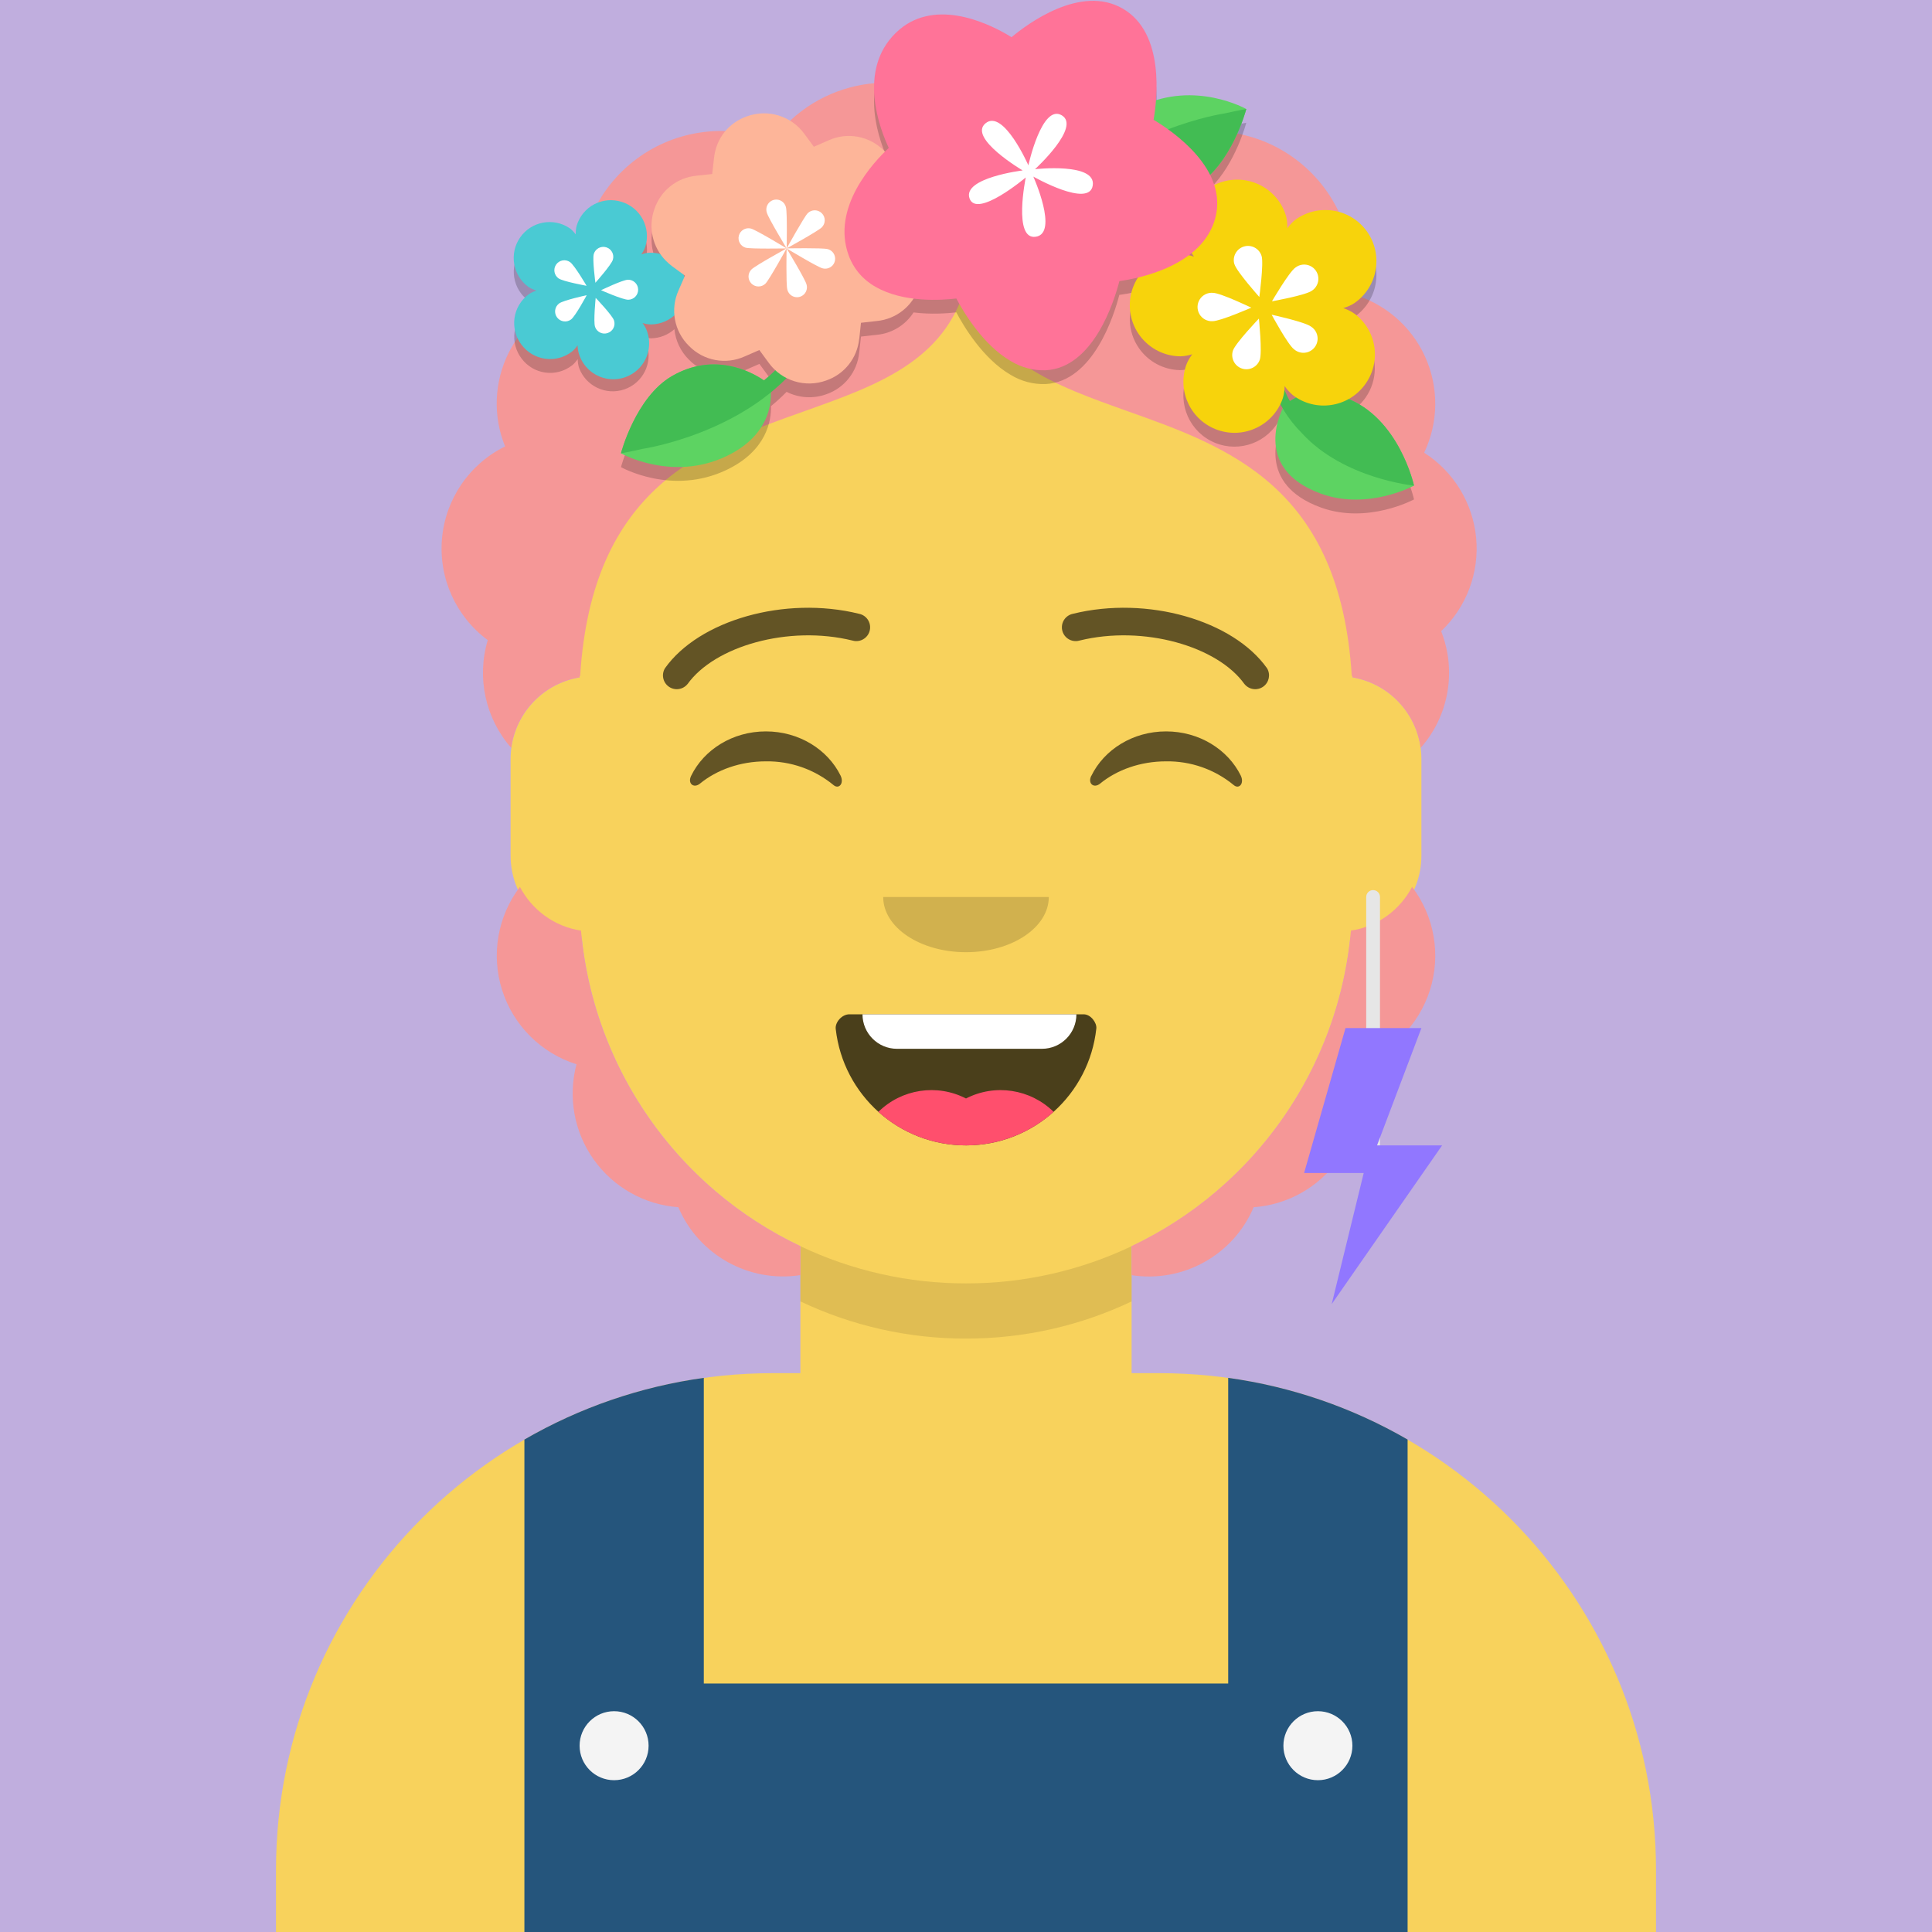
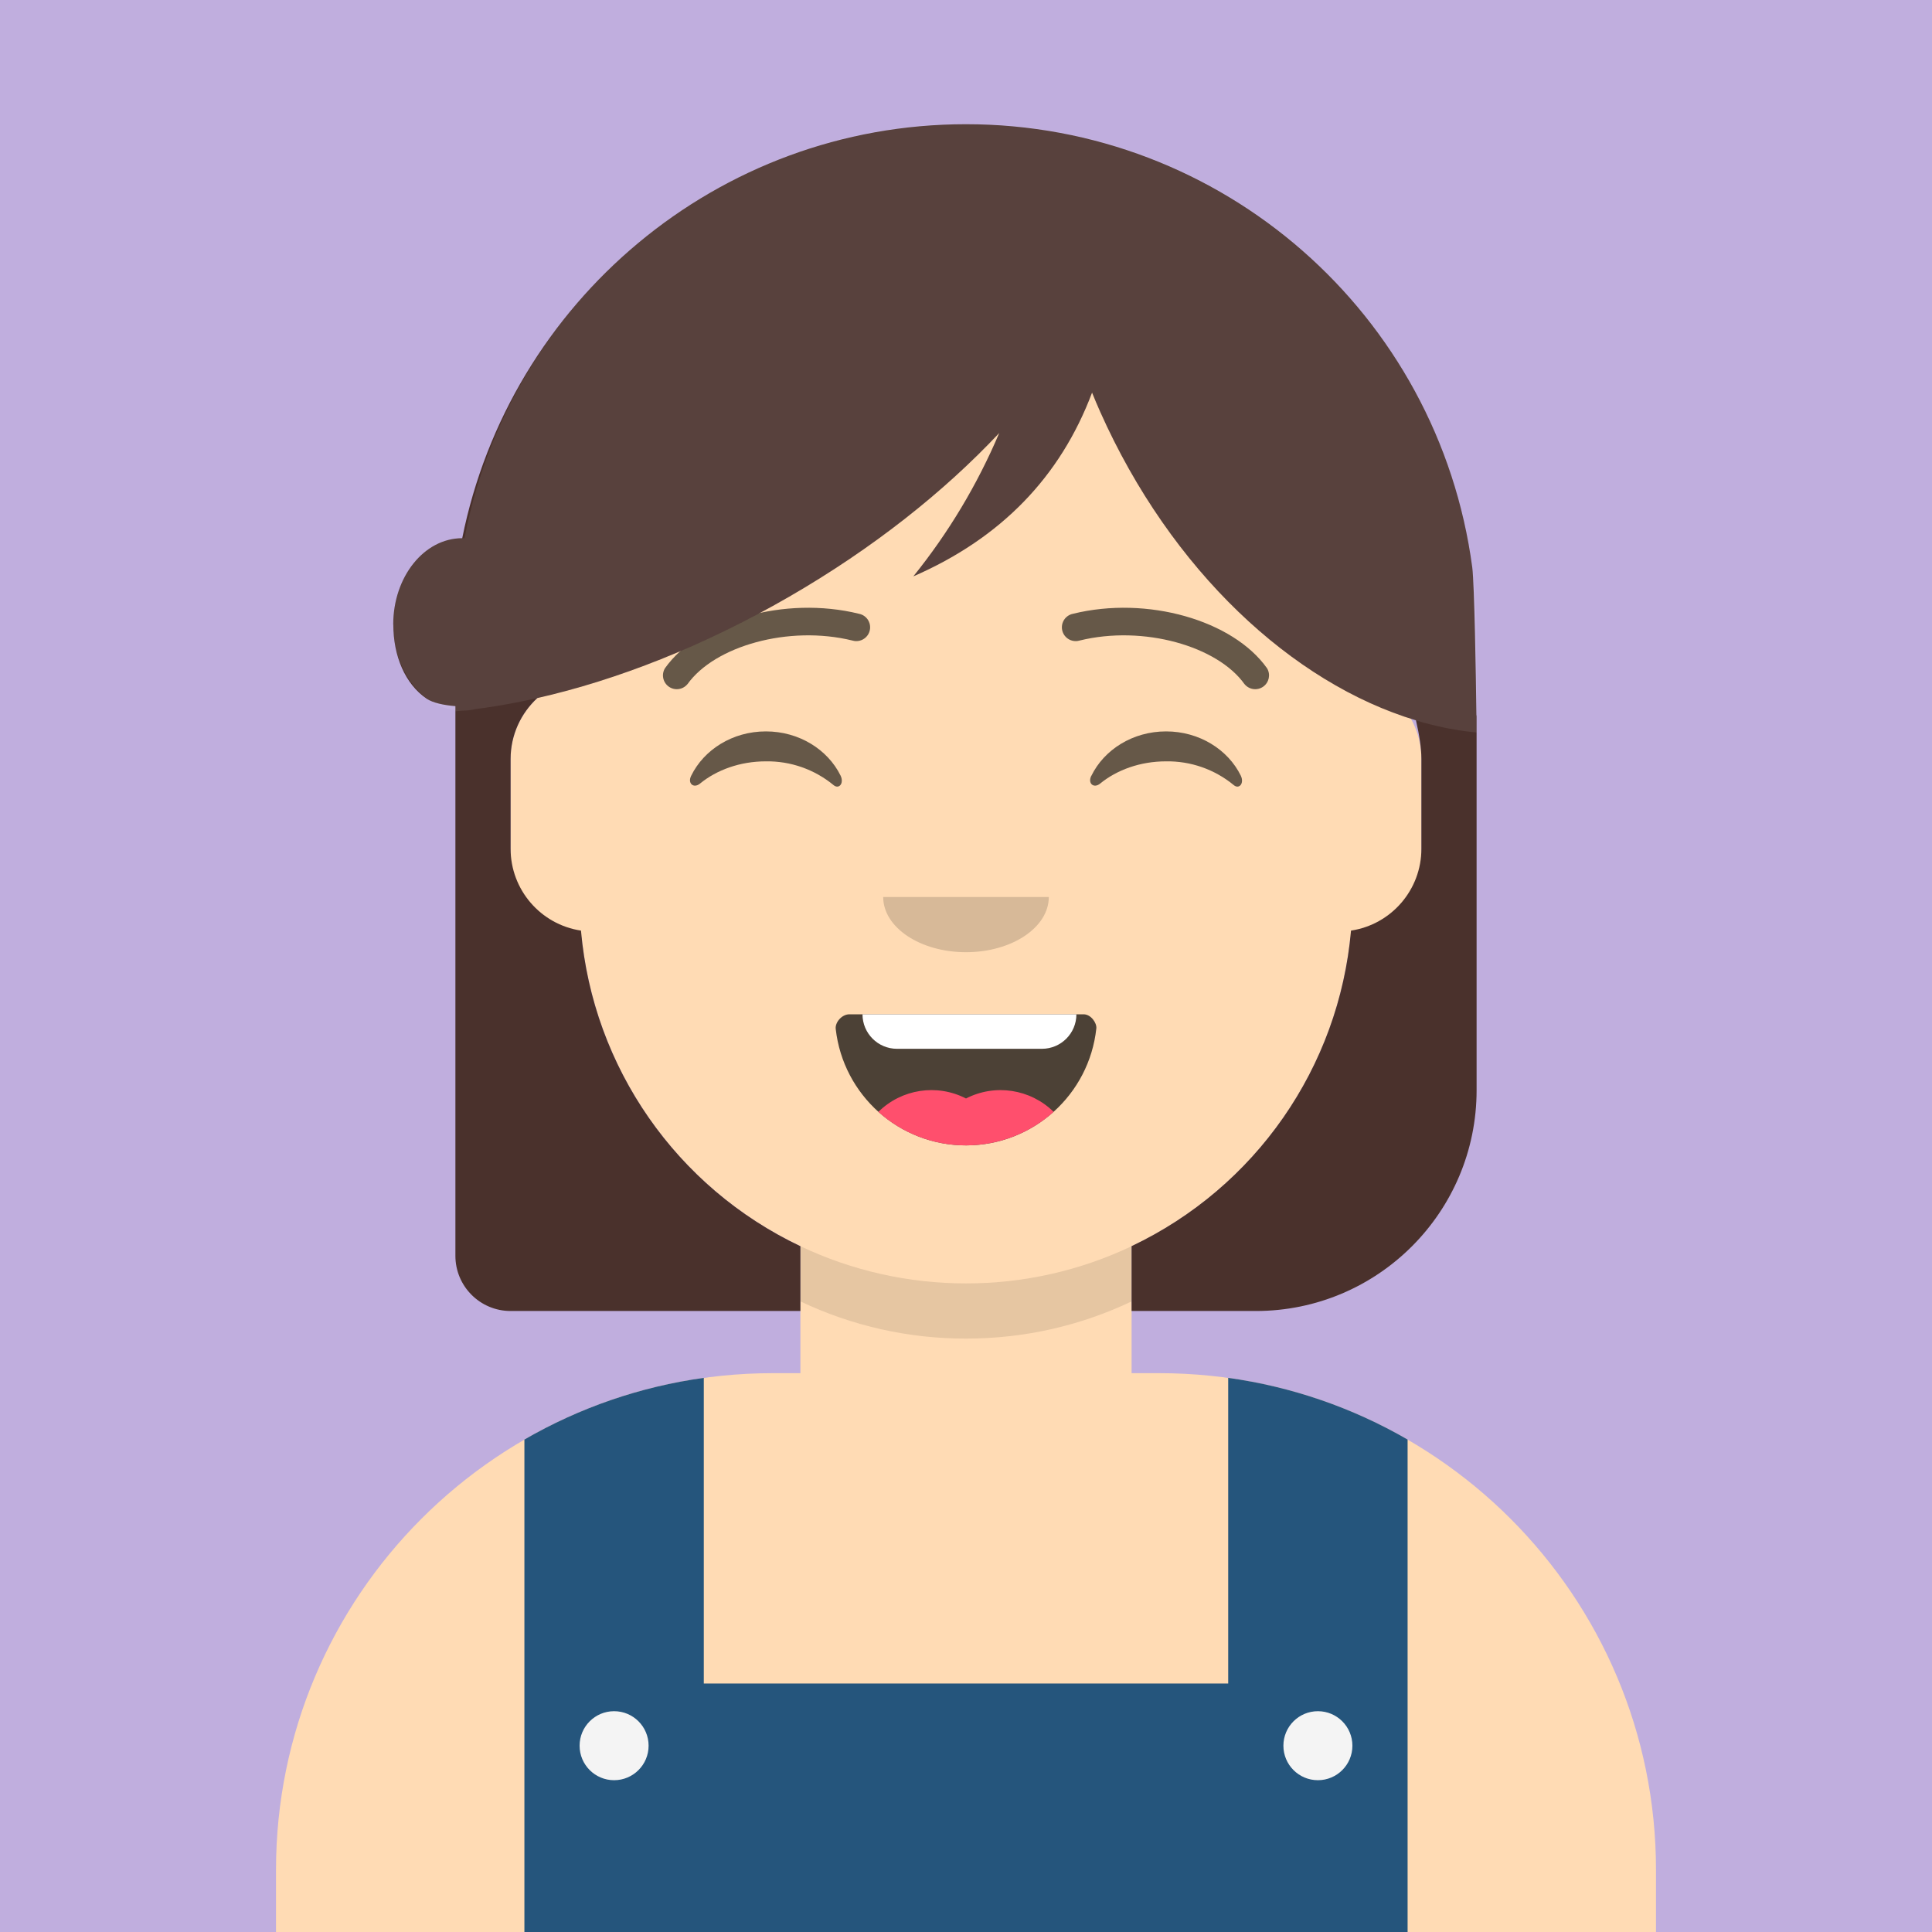
<svg xmlns="http://www.w3.org/2000/svg" viewBox="0 0 280 280" fill="none" shape-rendering="auto">
  <mask id="viewboxMask">
    <rect width="280" height="280" rx="0" ry="0" x="0" y="0" fill="#fff" />
  </mask>
  <g mask="url(#viewboxMask)">
    <rect fill="#c0aede" width="280" height="280" x="0" y="0" />
    <g transform="translate(8)">
-       <path d="M132 36a56 56 0 0 0-56 56v6.17A12 12 0 0 0 66 110v14a12 12 0 0 0 10.3 11.88 56.04 56.04 0 0 0 31.7 44.73v18.4h-4a72 72 0 0 0-72 72v9h200v-9a72 72 0 0 0-72-72h-4v-18.39a56.04 56.04 0 0 0 31.7-44.73A12 12 0 0 0 198 124v-14a12 12 0 0 0-10-11.83V92a56 56 0 0 0-56-56Z" fill="#f8d25c" />
+       <path d="M132 36a56 56 0 0 0-56 56v6.17A12 12 0 0 0 66 110v14a12 12 0 0 0 10.3 11.88 56.04 56.04 0 0 0 31.7 44.73v18.4h-4a72 72 0 0 0-72 72v9h200v-9a72 72 0 0 0-72-72h-4v-18.39a56.04 56.04 0 0 0 31.7-44.73A12 12 0 0 0 198 124v-14a12 12 0 0 0-10-11.83V92a56 56 0 0 0-56-56Z" fill="#ffdbb4" />
      <path d="M108 180.61v8a55.79 55.79 0 0 0 24 5.39c8.59 0 16.73-1.93 24-5.39v-8a55.79 55.79 0 0 1-24 5.39 55.79 55.79 0 0 1-24-5.39Z" fill="#000" fill-opacity=".1" />
      <g transform="translate(0 170)">
        <path d="M196 38.63V110H68V38.63a71.52 71.52 0 0 1 26-8.94v44.3h76V29.69a71.52 71.52 0 0 1 26 8.94Z" fill="#25557c" />
        <path d="M86 83a5 5 0 1 1-10 0 5 5 0 0 1 10 0ZM188 83a5 5 0 1 1-10 0 5 5 0 0 1 10 0Z" fill="#F4F4F4" />
      </g>
      <g transform="translate(78 134)">
        <path fill-rule="evenodd" clip-rule="evenodd" d="M35.12 15.13a19 19 0 0 0 37.77-.09c.08-.77-.77-2.04-1.85-2.04H37.1C36 13 35 14.18 35.12 15.13Z" fill="#000" fill-opacity=".7" />
        <path d="M70 13H39a5 5 0 0 0 5 5h21a5 5 0 0 0 5-5Z" fill="#fff" />
        <path d="M66.7 27.14A10.96 10.96 0 0 0 54 25.2a10.95 10.95 0 0 0-12.7 1.94A18.93 18.93 0 0 0 54 32c4.88 0 9.33-1.84 12.7-4.86Z" fill="#FF4F6D" />
      </g>
      <g transform="translate(104 122)">
        <path fill-rule="evenodd" clip-rule="evenodd" d="M16 8c0 4.42 5.37 8 12 8s12-3.58 12-8" fill="#000" fill-opacity=".16" />
      </g>
      <g transform="translate(76 90)">
        <path d="M16.16 22.45c1.85-3.8 6-6.45 10.84-6.45 4.81 0 8.96 2.63 10.82 6.4.55 1.13-.24 2.05-1.03 1.37a15.05 15.05 0 0 0-9.8-3.43c-3.73 0-7.12 1.24-9.55 3.23-.9.73-1.82-.01-1.28-1.12ZM74.16 22.45c1.85-3.8 6-6.45 10.84-6.45 4.81 0 8.96 2.63 10.82 6.4.55 1.13-.24 2.05-1.03 1.37a15.05 15.05 0 0 0-9.8-3.43c-3.74 0-7.13 1.24-9.56 3.23-.9.73-1.82-.01-1.28-1.12Z" fill-rule="evenodd" clip-rule="evenodd" fill="#000" fill-opacity=".6" />
      </g>
      <g transform="translate(76 82)">
        <path d="M15.63 17.16c3.92-5.51 14.65-8.6 23.9-6.33a2 2 0 1 0 .95-3.88c-10.74-2.64-23.17.94-28.11 7.9a2 2 0 0 0 3.26 2.3ZM96.37 17.16c-3.91-5.51-14.65-8.6-23.9-6.33a2 2 0 1 1-.95-3.88c10.74-2.64 23.17.94 28.11 7.9a2 2 0 0 1-3.26 2.3Z" fill="#000" fill-opacity=".6" />
      </g>
      <g transform="translate(-1)">
-         <path d="M77 98.17v-.23l.08.06c1.7-27.45 17.84-33.2 32.51-38.41 10.53-3.75 20.3-7.22 23.4-18.25 3.12 11.03 12.89 14.5 23.42 18.25 14.67 5.22 30.82 10.96 32.5 38.41l.1-.06v.23a12 12 0 0 1 9.88 10.22 16.43 16.43 0 0 0 2.97-16.92 16.49 16.49 0 0 0-2.46-25.86 16.5 16.5 0 0 0-10.62-23.04 20.5 20.5 0 0 0-27.73-22.16A20.47 20.47 0 0 0 133 15.52a20.47 20.47 0 0 0-28.05 4.87 20.5 20.5 0 0 0-27.73 22.16A16.5 16.5 0 0 0 66.2 64.7a16.5 16.5 0 0 0-2.51 28.07 16.5 16.5 0 0 0 3.4 15.62A12 12 0 0 1 77 98.17ZM77.2 134.87c-3.85-.58-7.11-3-8.85-6.34a16.5 16.5 0 0 0 8.2 25.71 16.52 16.52 0 0 0 14.76 20.72A16.5 16.5 0 0 0 109 184.8v-4.2a56.03 56.03 0 0 1-31.8-45.74ZM157 180.61v4.2a16.5 16.5 0 0 0 17.69-9.85 16.5 16.5 0 0 0 14.76-20.71 16.5 16.5 0 0 0 8.2-25.72c-1.74 3.34-5 5.76-8.86 6.34A56.03 56.03 0 0 1 157 180.6Z" fill="#f59797" />
-         <path fill-rule="evenodd" clip-rule="evenodd" d="M170.12 28.36c-.4.12-.77.27-1.13.45-.17-.5-.38-1-.62-1.48 3.72-3.63 5.25-9.54 5.25-9.54s-1.16.2-3.1.64c-.27.04-3.78.6-8.24 2.31-.8-.58-1.54-1.04-2.1-1.38.52-2.93 1.68-12.56-4.46-16.11-6.1-3.54-13.8 2.2-16.12 4.14l-.7-.42c-3.07-1.77-10.77-5.35-16.05-.23-5.64 5.46-2.31 14-1.04 16.7l-.55.53a7.14 7.14 0 0 0-8.17-1.63l-2.13.93-1.38-1.88a7.24 7.24 0 0 0-8.29-2.54c-2.69.94-4.49 3.2-4.8 6.05l-.26 2.32-2.32.25a7.12 7.12 0 0 0-6.05 4.81 7.22 7.22 0 0 0 .83 6.53 4.2 4.2 0 0 0-2.74.06c.27-.4.48-.77.59-1.13a5.2 5.2 0 0 0-9.95-3.04c-.1.36-.15.8-.14 1.27-.3-.38-.59-.7-.9-.91a5.2 5.2 0 0 0-5.96 8.52c.3.21.7.38 1.16.53-.45.15-.84.34-1.14.56a5.17 5.17 0 0 0-1.02 7.29 5.16 5.16 0 0 0 7.28 1.02c.3-.22.58-.55.86-.93 0 .47.07.9.19 1.25a5.2 5.2 0 0 0 9.83-3.39 4.23 4.23 0 0 0-.62-1.1c.45.15.88.22 1.25.22a5.18 5.18 0 0 0 3.36-1.32 7.2 7.2 0 0 0 2.13 4.44 7.15 7.15 0 0 0 8.06 1.52l2.13-.93 1.38 1.88c.29.38.6.74.94 1.05-.52.51-1.06 1-1.64 1.44-.47-.3-1.12-.7-1.92-1.06a11.98 11.98 0 0 0-13.25 1.82C84.62 61.46 83 67.7 83 67.7s7.37 4.17 15.26.42c5.9-2.8 6.53-7.22 6.48-9.26.78-.64 1.54-1.33 2.26-2.07a7.27 7.27 0 0 0 5.72.36 7.12 7.12 0 0 0 4.8-6.05l.26-2.32 2.32-.26a7.11 7.11 0 0 0 5.3-3.24c2.57.32 4.97.13 6.2-.01.99 1.88 3.82 6.71 7.88 9.06a9.1 9.1 0 0 0 5.07 1.33c6.9-.36 9.92-10 10.67-12.92.64-.09 1.6-.24 2.71-.51a7.36 7.36 0 0 0 .15 8.25 7.4 7.4 0 0 0 5.93 3.16c.53 0 1.14-.1 1.78-.3-.4.55-.7 1.07-.88 1.58a7.4 7.4 0 0 0 13.65 5.65l.34.62c-.71 1.48-3.8 8.96 5.53 12.36 6.77 2.46 13.45-1.15 13.5-1.17 0 0-2.07-9.48-9.46-12.55a7.38 7.38 0 0 0 3.7-7.5 7.35 7.35 0 0 0-2.87-4.87 6.05 6.05 0 0 0-1.62-.8c.64-.21 1.21-.45 1.65-.76a7.4 7.4 0 0 0-8.5-12.12c-.43.3-.85.76-1.26 1.3 0-.68-.05-1.3-.2-1.81a7.35 7.35 0 0 0-3.6-4.37 7.36 7.36 0 0 0-5.65-.54Zm-4.08 10.84a8.2 8.2 0 0 0-.73-.22l.4-.3c.1.17.2.34.33.52Zm14.35 20.08.48.33c-.36.17-.67.35-.93.52-.33-.6-.6-1.15-.8-1.65.02-.17.03-.35.03-.53a6 6 0 0 0 1.22 1.33ZM92.2 42.12l-.12-.32.2.15-.08.17Z" fill="#000" fill-opacity=".2" />
-         <path d="M179.03 58.94s-4.98 8.83 5.4 12.6c6.8 2.48 13.5-1.16 13.5-1.16s-2.16-9.9-9.97-12.75c-6.1-2.22-8.93 1.3-8.93 1.3Z" fill="#5DD362" />
-         <path d="M197.93 70.38s-2.16-9.9-9.97-12.75c-4.07-1.48-6.7-.39-8.02.5-1.36-2.4-1.47-4.18-1.45-4.25.03-.3-.2-.53-.46-.63-.07-.02-.2-.07-.3-.03-.39.01-.67.37-.66.75 0 .23.35 4.54 4.63 8.83 6.05 6.6 16.23 7.58 16.23 7.58Z" fill="#42BC53" />
-         <path fill-rule="evenodd" clip-rule="evenodd" d="M166.22 27c5.28-3.06 7.4-11.2 7.4-11.2s-7.38-4.18-15.26-.43c-7.89 3.74-6.37 10.37-6.37 10.37s6.61 5.65 14.23 1.25Z" fill="#5DD362" />
-         <path fill-rule="evenodd" clip-rule="evenodd" d="M148 29.43c.05.08.1.17.24.2.42.34 1.09.3 1.42-.12a23.68 23.68 0 0 1 3.26-3.15c1.97 1.41 7.33 4.1 13.3.64 5.28-3.06 7.4-11.2 7.4-11.2s-1.16.2-3.1.63c-.54.07-14.38 2.3-22.36 11.87a.96.96 0 0 0-.16 1.13Z" fill="#42BC53" />
-         <path fill-rule="evenodd" clip-rule="evenodd" d="M90.4 54.5C85.1 57.55 83 65.7 83 65.7s7.37 4.17 15.26.42c7.88-3.74 6.36-10.37 6.36-10.37s-6.6-5.65-14.23-1.25Z" fill="#5DD362" />
-         <path fill-rule="evenodd" clip-rule="evenodd" d="M108.61 52.06c-.05-.08-.1-.17-.23-.2-.42-.34-1.1-.3-1.43.12a23.6 23.6 0 0 1-3.26 3.16c-1.97-1.41-7.32-4.1-13.3-.64-5.28 3.05-7.4 11.2-7.4 11.2s1.16-.2 3.1-.64c.54-.07 14.39-2.3 22.37-11.87.3-.3.35-.8.15-1.14Z" fill="#42BC53" />
-         <path d="M68.58 49.96a5.17 5.17 0 0 1 1.02-7.29c.3-.22.7-.4 1.14-.56a4.26 4.26 0 0 1-1.16-.53 5.2 5.2 0 0 1 5.96-8.52c.31.21.6.53.9.91 0-.47.03-.9.14-1.27a5.16 5.16 0 0 1 6.5-3.45 5.2 5.2 0 0 1 3.45 6.5c-.11.35-.32.73-.59 1.12.45-.15.87-.24 1.25-.25a5.2 5.2 0 0 1 .18 10.4c-.37 0-.8-.07-1.25-.2.28.37.5.74.62 1.1a5.2 5.2 0 1 1-9.83 3.38 4.23 4.23 0 0 1-.2-1.25c-.27.38-.55.7-.85.93a5.17 5.17 0 0 1-7.28-1.02Z" fill="#4ACAD3" />
-         <path fill-rule="evenodd" clip-rule="evenodd" d="M81.82 37.64a1.44 1.44 0 1 0-2.76-.84c-.23.76.23 4.18.23 4.18s2.3-2.58 2.53-3.34Zm2.24 5.8a1.44 1.44 0 1 0-.05-2.9c-.8.02-3.9 1.52-3.9 1.52s3.16 1.4 3.95 1.38Zm-6.05-2.02s-1.74-2.98-2.4-3.44a1.44 1.44 0 1 0-1.65 2.37c.65.45 4.05 1.07 4.05 1.07Zm3.07 6.84a1.44 1.44 0 0 0 .9-1.84c-.26-.75-2.65-3.25-2.65-3.25s-.35 3.44-.09 4.2a1.44 1.44 0 0 0 1.84.89Zm-5.32-1.96c.64-.48 2.27-3.52 2.27-3.52s-3.37.73-4 1.2a1.44 1.44 0 1 0 1.73 2.32Z" fill="#fff" />
-         <path d="m117.53 49.1.25-2.32 2.32-.26a7.12 7.12 0 0 0 6.05-4.8 7.23 7.23 0 0 0-2.55-8.29l-1.87-1.38.93-2.13c1.23-2.8.65-5.9-1.52-8.06a7.14 7.14 0 0 0-8.06-1.52l-2.13.93-1.38-1.88a7.24 7.24 0 0 0-8.29-2.54c-2.69.94-4.49 3.2-4.8 6.05l-.26 2.32-2.32.25a7.12 7.12 0 0 0-6.05 4.81 7.2 7.2 0 0 0 1.67 7.53c.27.27.56.52.87.76l1.88 1.38-.93 2.13a7.15 7.15 0 0 0 1.52 8.06 7.15 7.15 0 0 0 8.06 1.52l2.13-.93 1.38 1.88a7.23 7.23 0 0 0 8.29 2.54 7.12 7.12 0 0 0 4.8-6.05Z" fill="#FDB599" />
-         <path fill-rule="evenodd" clip-rule="evenodd" d="M109.88 41.2a1.44 1.44 0 1 1-2.78.74c-.2-.77-.1-5.94-.1-5.94s-2.5 4.53-3.06 5.1a1.44 1.44 0 0 1-2.03-2.05c.56-.56 5.1-3.05 5.1-3.05s-5.17.1-5.94-.1a1.44 1.44 0 0 1 .75-2.78c.77.2 5.19 2.88 5.19 2.88s-2.68-4.42-2.88-5.2a1.44 1.44 0 1 1 2.78-.74c.2.77.1 5.94.1 5.94s2.5-4.53 3.05-5.1a1.44 1.44 0 0 1 2.04 2.05c-.56.56-5.1 3.05-5.1 3.05s5.17-.1 5.94.1a1.44 1.44 0 1 1-.75 2.78C111.42 38.68 107 36 107 36s2.67 4.42 2.88 5.2Z" fill="#fff" />
-         <path d="M190.76 55.82a7.36 7.36 0 0 0-1.46-10.36 6.06 6.06 0 0 0-1.62-.8c.64-.21 1.21-.45 1.65-.76a7.4 7.4 0 0 0-8.5-12.12c-.43.3-.85.75-1.26 1.3 0-.68-.05-1.3-.2-1.81a7.35 7.35 0 0 0-3.6-4.37 7.4 7.4 0 0 0-10.55 8.7c.15.5.44 1.04.82 1.6a6 6 0 0 0-1.77-.36 7.4 7.4 0 0 0-.26 14.8c.53 0 1.14-.1 1.78-.3-.4.55-.7 1.07-.88 1.58a7.4 7.4 0 0 0 14 4.81 6 6 0 0 0 .26-1.78c.4.55.8 1 1.22 1.33a7.35 7.35 0 0 0 5.49 1.42 7.35 7.35 0 0 0 4.88-2.88Z" fill="#F7D30C" />
-         <path fill-rule="evenodd" clip-rule="evenodd" d="M171.9 38.3a2.05 2.05 0 1 1 3.94-1.2c.33 1.08-.33 5.94-.33 5.94s-3.27-3.66-3.6-4.74Zm-3.18 8.25a2.06 2.06 0 1 1 .07-4.11c1.13.02 5.56 2.15 5.56 2.15s-4.5 1.97-5.63 1.96Zm8.62-2.88s2.47-4.24 3.4-4.89a2.06 2.06 0 1 1 2.36 3.37c-.93.65-5.76 1.52-5.76 1.52Zm-4.38 9.73a2.06 2.06 0 0 1-1.27-2.6c.37-1.08 3.76-4.63 3.76-4.63s.5 4.89.13 5.96a2.06 2.06 0 0 1-2.62 1.27Zm7.57-2.79c-.9-.68-3.23-5-3.23-5s4.8 1.04 5.7 1.72a2.06 2.06 0 1 1-2.47 3.28Z" fill="#fff" />
-         <path d="M169.14 31.55c1.82-6.99-6-12.42-8.95-14.19.5-2.93 1.67-12.56-4.47-16.11-6.1-3.54-13.8 2.2-16.12 4.14l-.7-.42c-3.07-1.77-10.77-5.35-16.05-.23-5.64 5.46-2.31 14-1.04 16.7-2.15 2-8.38 8.59-5.81 15.58a8.55 8.55 0 0 0 3.88 4.54c4.03 2.34 9.6 1.96 11.72 1.7 1 1.89 3.83 6.72 7.89 9.07a9.1 9.1 0 0 0 5.07 1.33c6.9-.36 9.92-10 10.67-12.92 2.86-.4 12.09-2.2 13.92-9.2Z" fill="#FF7398" />
-         <path fill-rule="evenodd" clip-rule="evenodd" d="M142.76 25.6s3.69 8.2.36 8.71c-3.34.52-1.46-8.59-1.46-8.59s-7.11 6-8.15 3.03c-1.04-2.98 7.7-4.05 7.7-4.05s-7.98-4.7-5.38-6.83c2.59-2.15 6.21 6.09 6.21 6.09s1.94-8.92 4.82-7.26c2.88 1.67-3.86 7.82-3.86 7.82s8.88-1 8.37 2.35c-.5 3.34-8.6-1.27-8.6-1.27Z" fill="#fff" />
-         <rect x="191" y="129" width="2" height="39" rx="1" fill="#E6E6E6" />
-         <path d="M202 166h-9.43l6.43-17h-11l-6 21h8.64L186 189l16-23Z" fill="#9177FF" />
+         <path d="M50 90.5c0 4.55 1.7 8.64 4.85 10.77.9.61 2.47.93 4.15 1.07V182a8 8 0 0 0 8 8h42v-9.39a56.03 56.03 0 0 1-31.8-45.74A12 12 0 0 1 67 123v-13c0-3.5 1.5-6.63 3.87-8.83 11.54-2.61 24.1-7.53 36.47-14.67 12.13-7 22.5-15.24 30.48-23.75a87.36 87.36 0 0 1-12.45 20.78c12.68-5.52 21.3-14.4 25.9-26.63.37.92.76 1.84 1.17 2.76 10.26 23.03 27.88 39.36 45.77 44.74.5 2.11.79 4.08.79 5.6v13a12 12 0 0 1-10.2 11.87A56.03 56.03 0 0 1 157 180.6V190h18a32 32 0 0 0 32-32v-54.12c0-.07 0-.17-.03-.28-.07-5.64-.28-18.87-.6-21.37A74.01 74.01 0 0 0 132.99 18c-36.08 0-66.14 25.83-73 60-5.52 0-10 5.6-10 12.5Z" fill="#4a312c" />
+         <path d="M152.44 59.66c11.94 26.81 33.86 44.53 54.56 46.5V92A74 74 0 0 0 60.32 78H60c-5.52 0-10 5.6-10 12.5 0 6.48 3.95 11.81 9 12.44v.15l.95-.1H60a8.1 8.1 0 0 0 1.9-.22C75.7 101 91.68 95.54 107.34 86.5c12.13-7 22.5-15.24 30.48-23.75a87.36 87.36 0 0 1-12.45 20.78c12.68-5.52 21.3-14.4 25.9-26.63.37.92.76 1.84 1.17 2.76Z" fill="#fff" fill-opacity=".08" />
      </g>
      <g transform="translate(49 72)" />
      <g transform="translate(62 42)" />
    </g>
  </g>
</svg>
